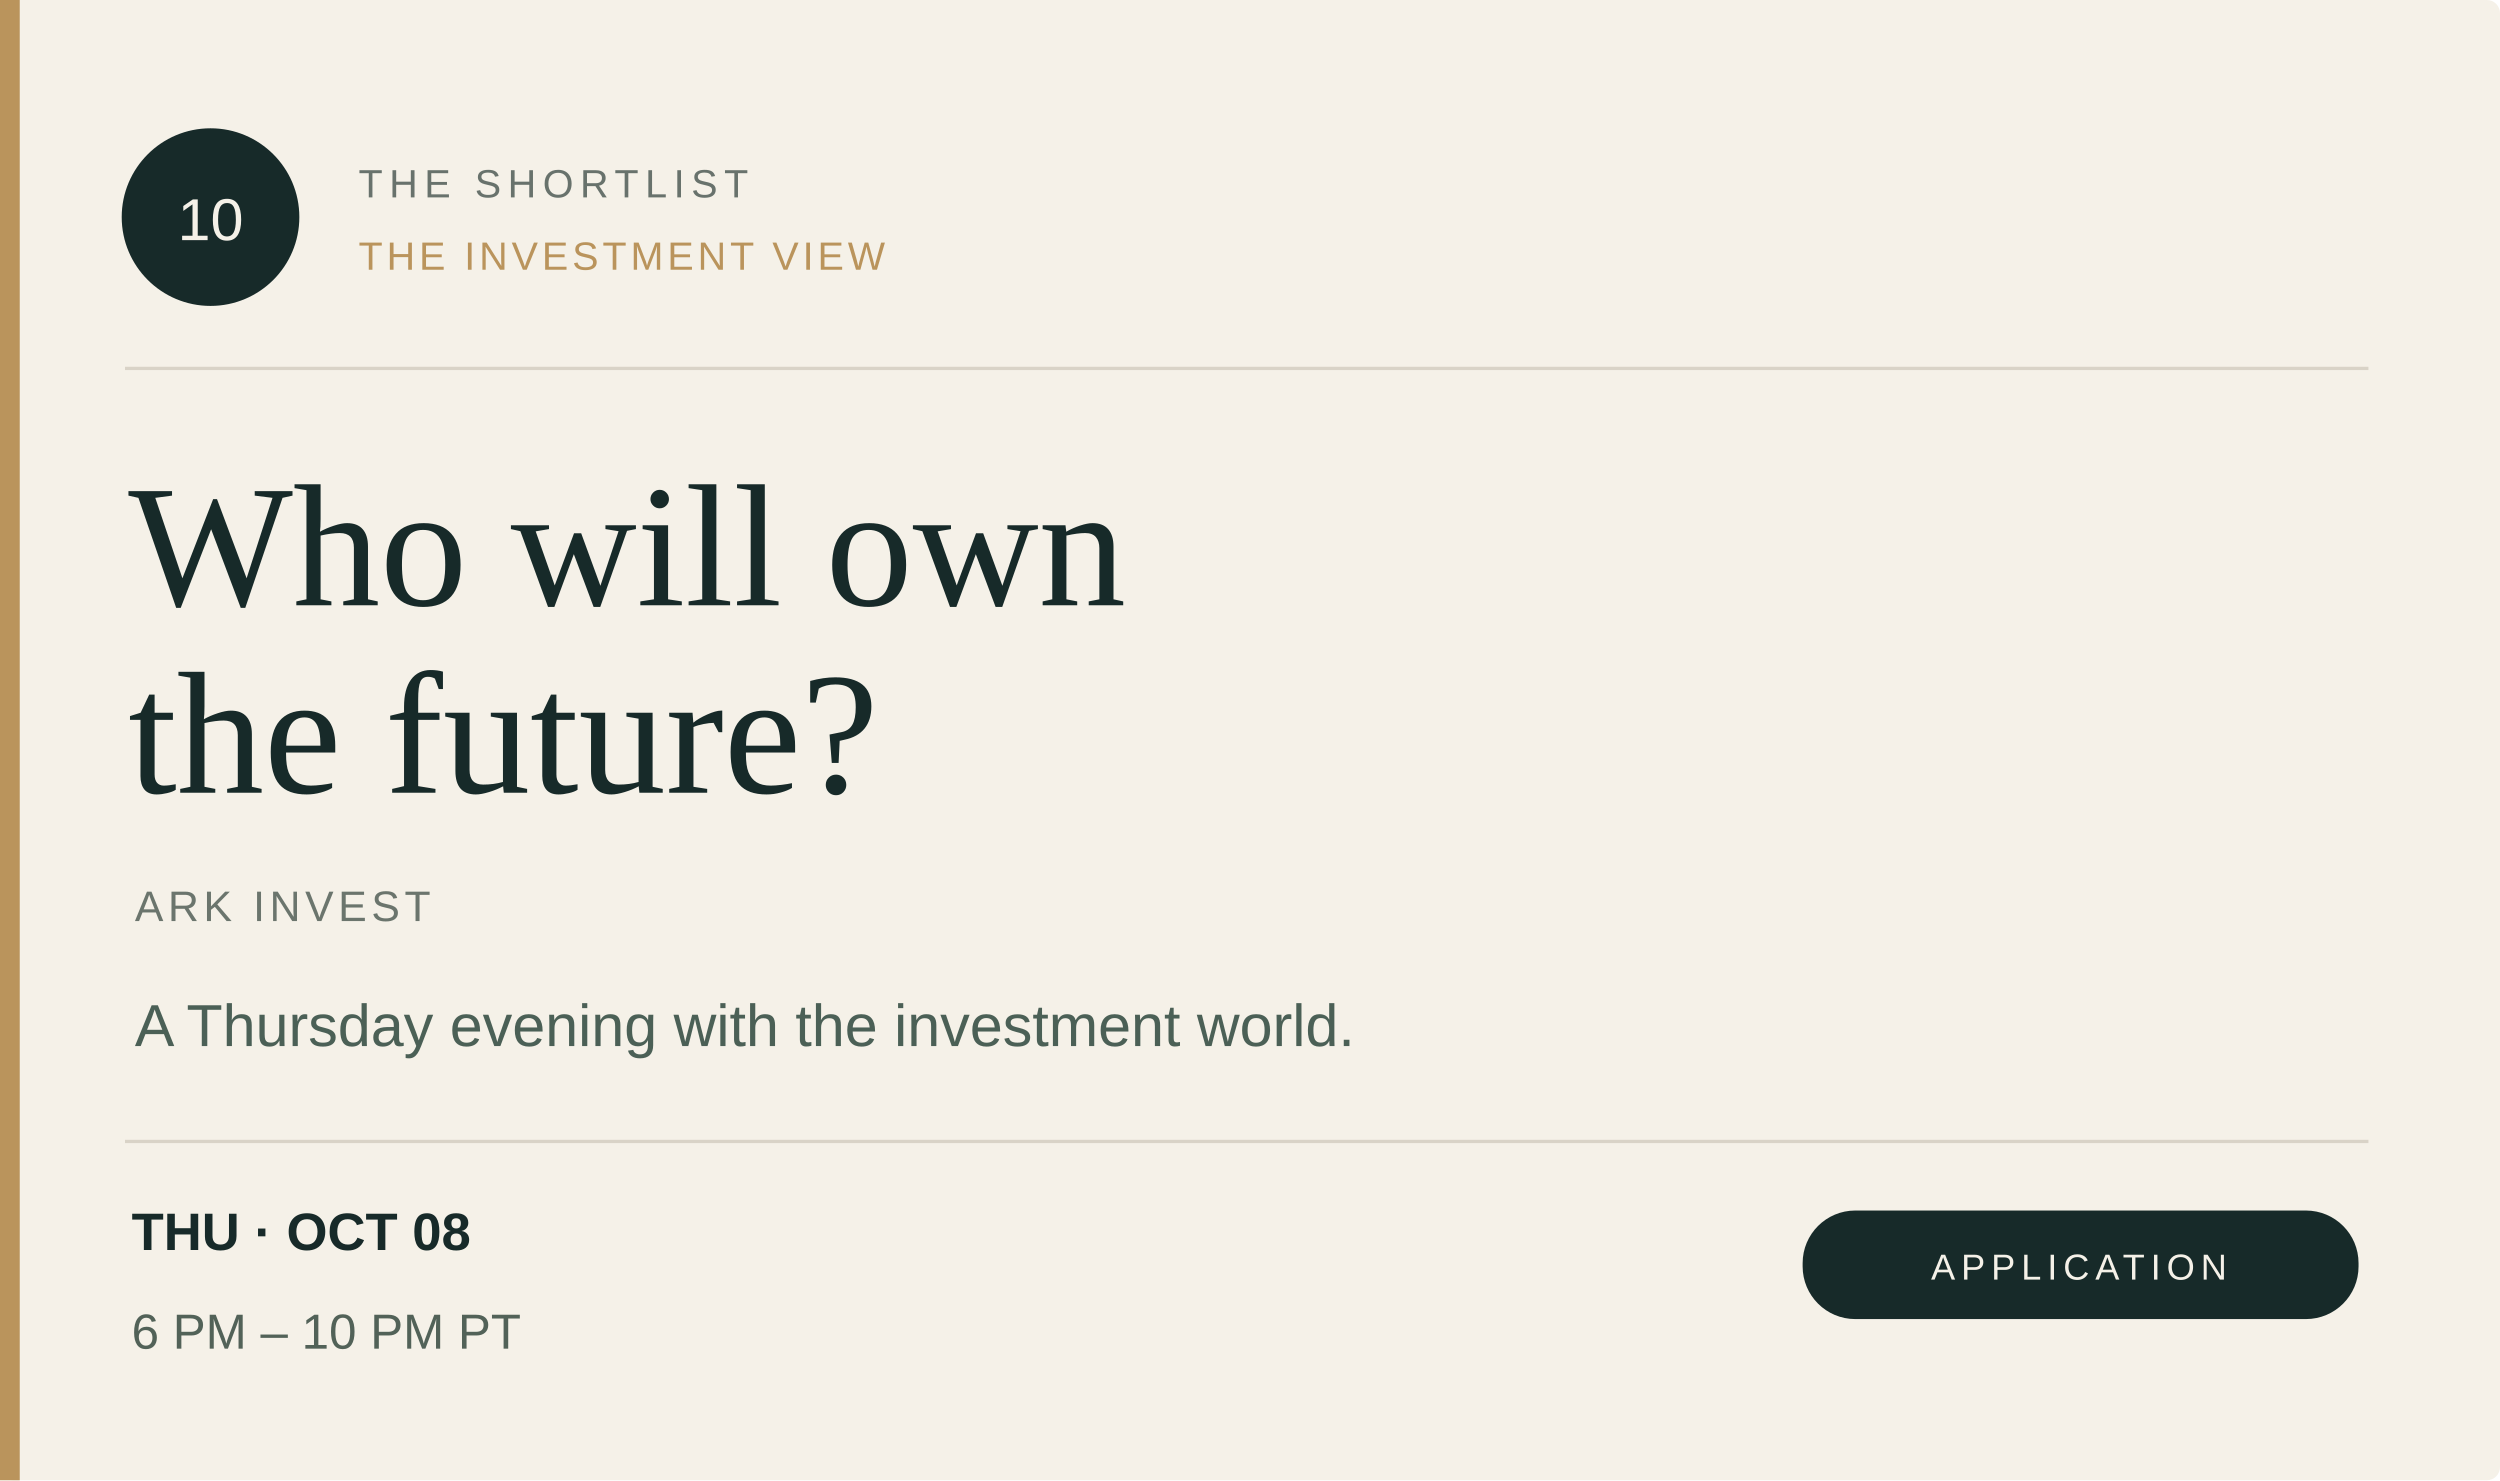
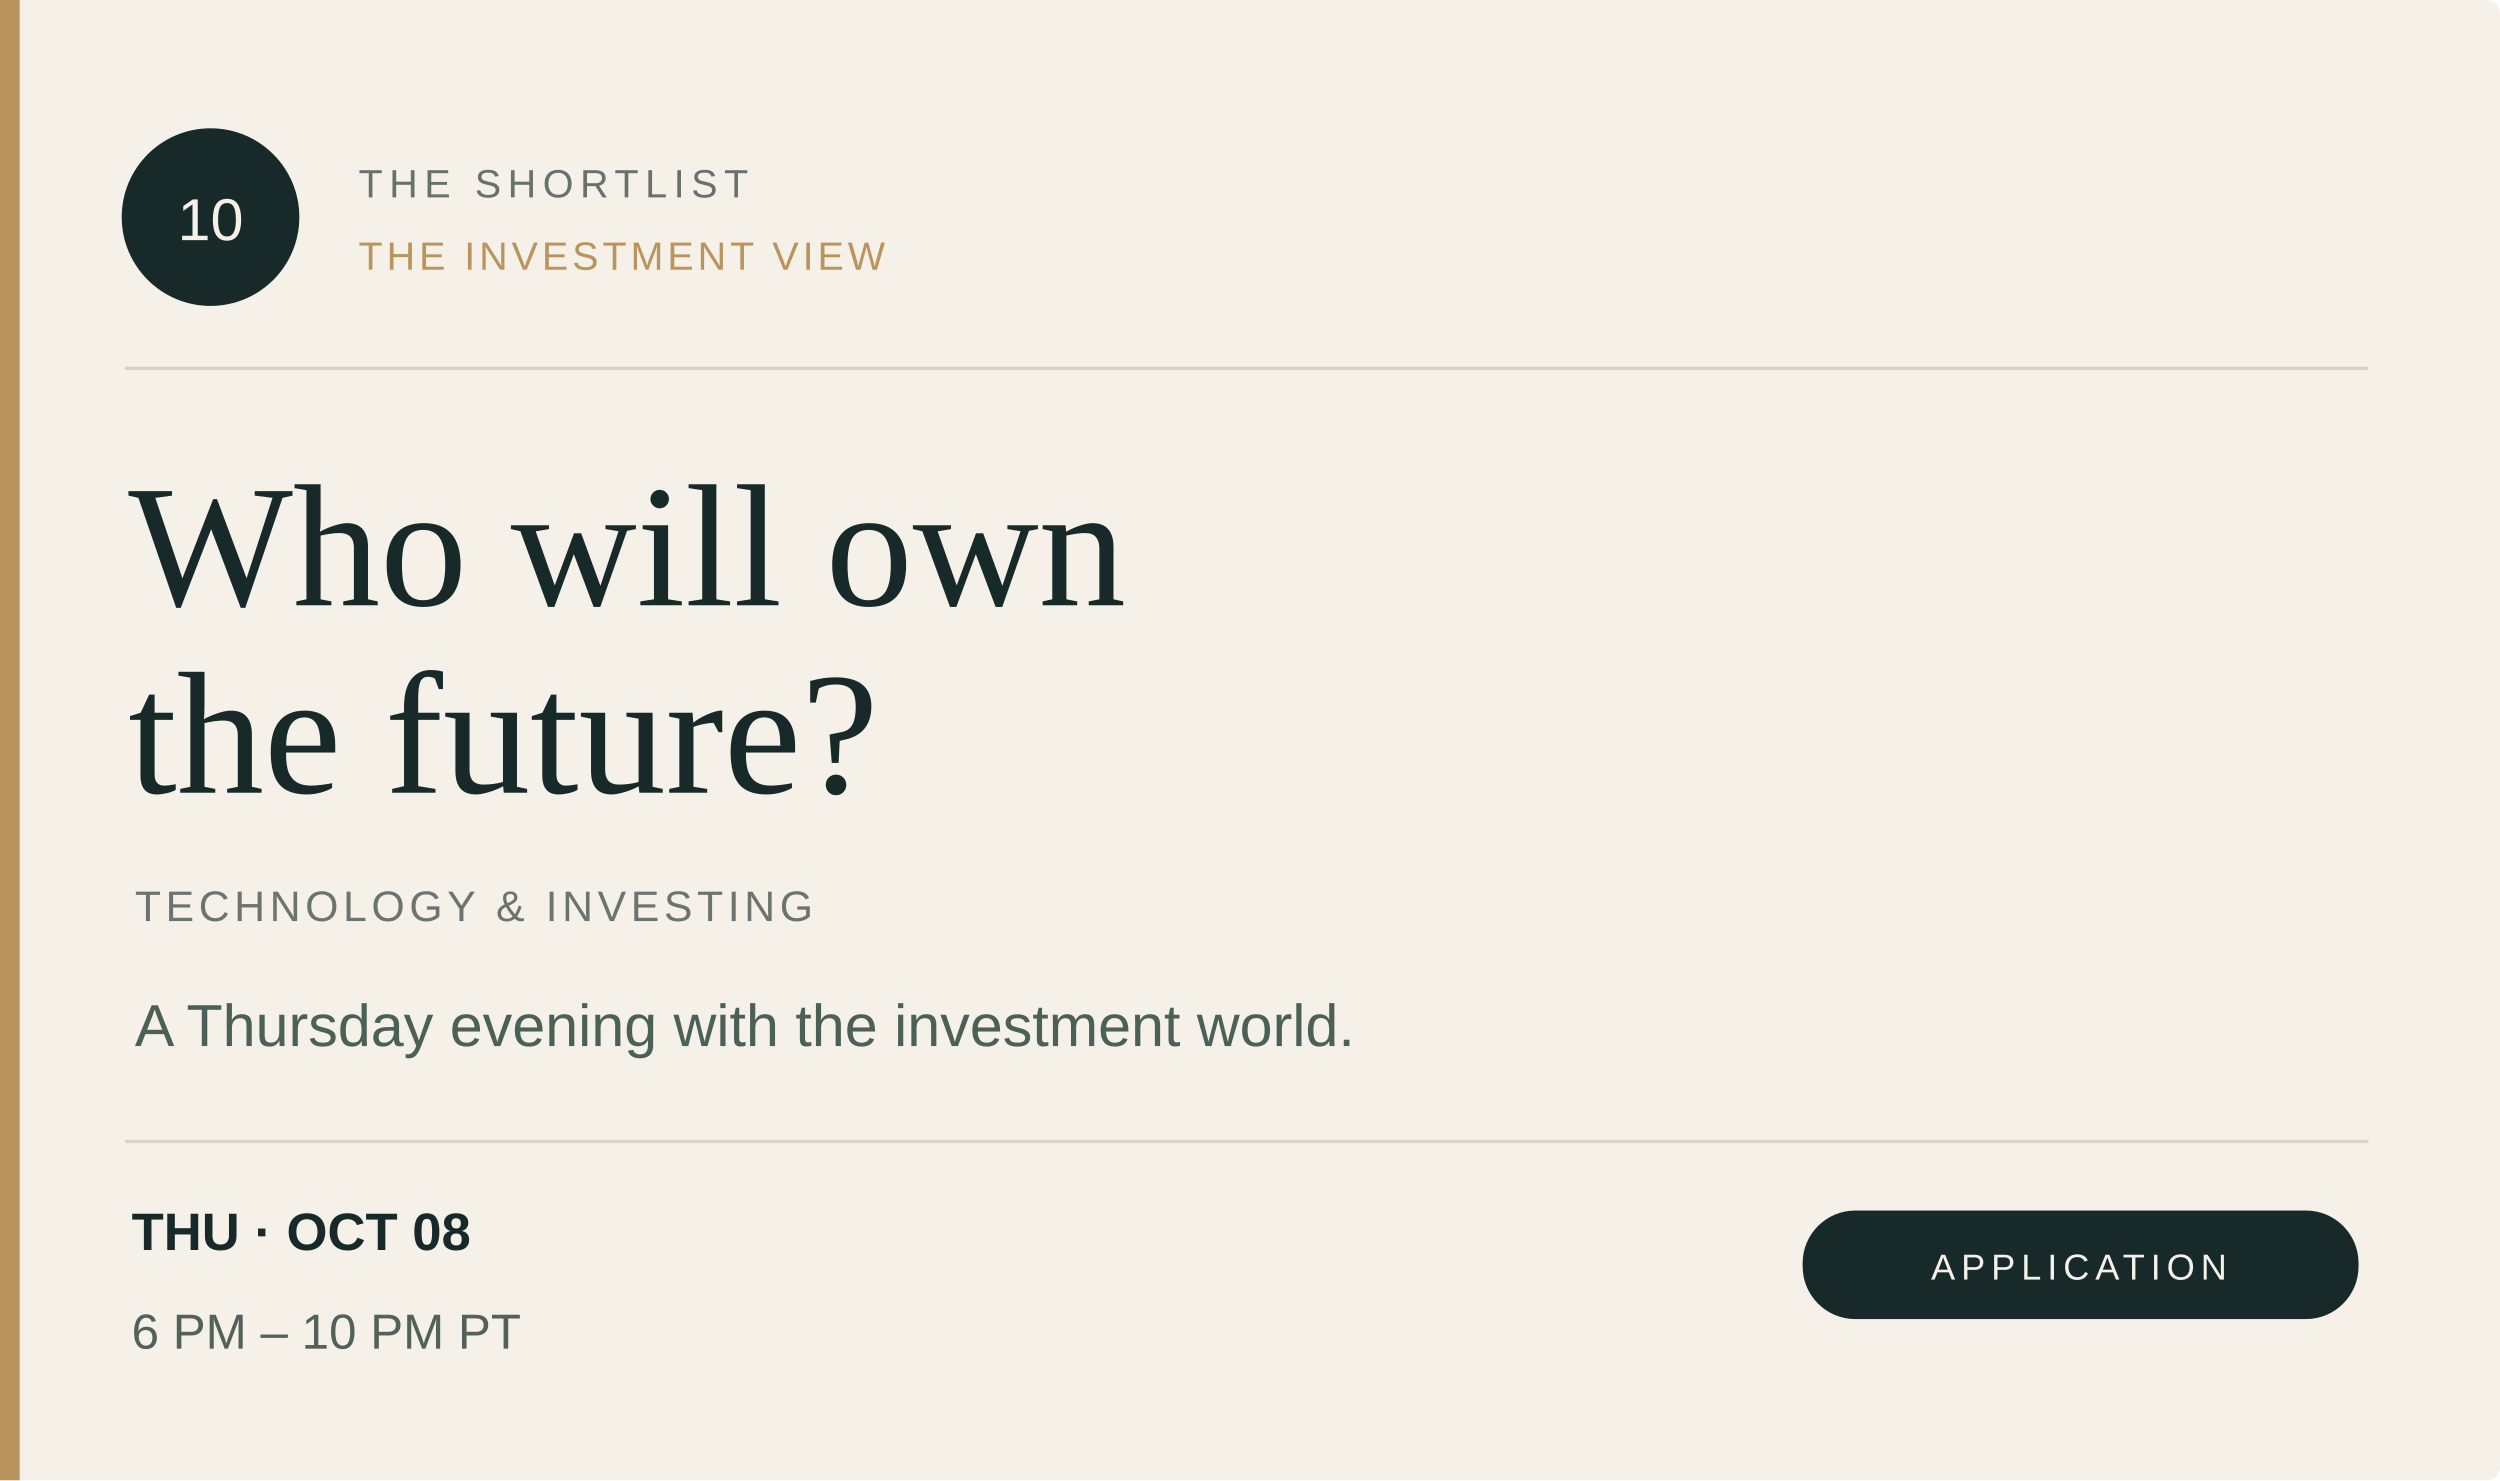
<svg xmlns="http://www.w3.org/2000/svg" width="760" height="450" viewBox="0 0 760 450" role="img" aria-labelledby="title desc">
  <rect width="760" height="450" rx="4" fill="#f5f1e8" />
  <rect x="0" width="6" height="450" fill="#ba945c" />
  <circle cx="64" cy="66" r="27" fill="#172a29" />
  <text x="64" y="73" font-family="Arial, Helvetica, sans-serif" font-size="18" fill="#f5f1e8" text-anchor="middle">10</text>
  <text x="109" y="60" font-family="Arial, Helvetica, sans-serif" font-size="12" fill="#68726c" letter-spacing="2">THE SHORTLIST</text>
  <text x="109" y="82" font-family="Arial, Helvetica, sans-serif" font-size="12" fill="#ba945c" letter-spacing="1.2">THE INVESTMENT VIEW</text>
  <path d="M38 112H720" stroke="#d9d3c7" />
  <text x="39" y="184" font-family="Georgia, 'Times New Roman', serif" font-size="53" fill="#172a29">Who will own</text>
  <text x="39" y="241" font-family="Georgia, 'Times New Roman', serif" font-size="53" fill="#172a29">the future?</text>
-   <text x="41" y="280" font-family="Arial, Helvetica, sans-serif" font-size="13" fill="#6b756d" letter-spacing="1.4">ARK INVEST</text>
+   <text x="41" y="280" font-family="Arial, Helvetica, sans-serif" font-size="13" fill="#6b756d" letter-spacing="1.4">TECHNOLOGY &amp; INVESTING</text>
  <text x="41" y="318" font-family="Arial, Helvetica, sans-serif" font-size="18" fill="#4b6056">A Thursday evening with the investment world.</text>
  <path d="M38 347H720" stroke="#d9d3c7" />
  <text x="40" y="380" font-family="Arial, Helvetica, sans-serif" font-size="16" fill="#172a29" font-weight="700">THU · OCT 08</text>
  <text x="40" y="410" font-family="Arial, Helvetica, sans-serif" font-size="15" fill="#526258">6 PM – 10 PM PT</text>
  <rect x="548" y="368" width="169" height="33" rx="16" fill="#172a29" />
  <text x="632" y="389" font-family="Arial, Helvetica, sans-serif" font-size="11" fill="#f5f1e8" text-anchor="middle" letter-spacing="1.8">APPLICATION</text>
</svg>
